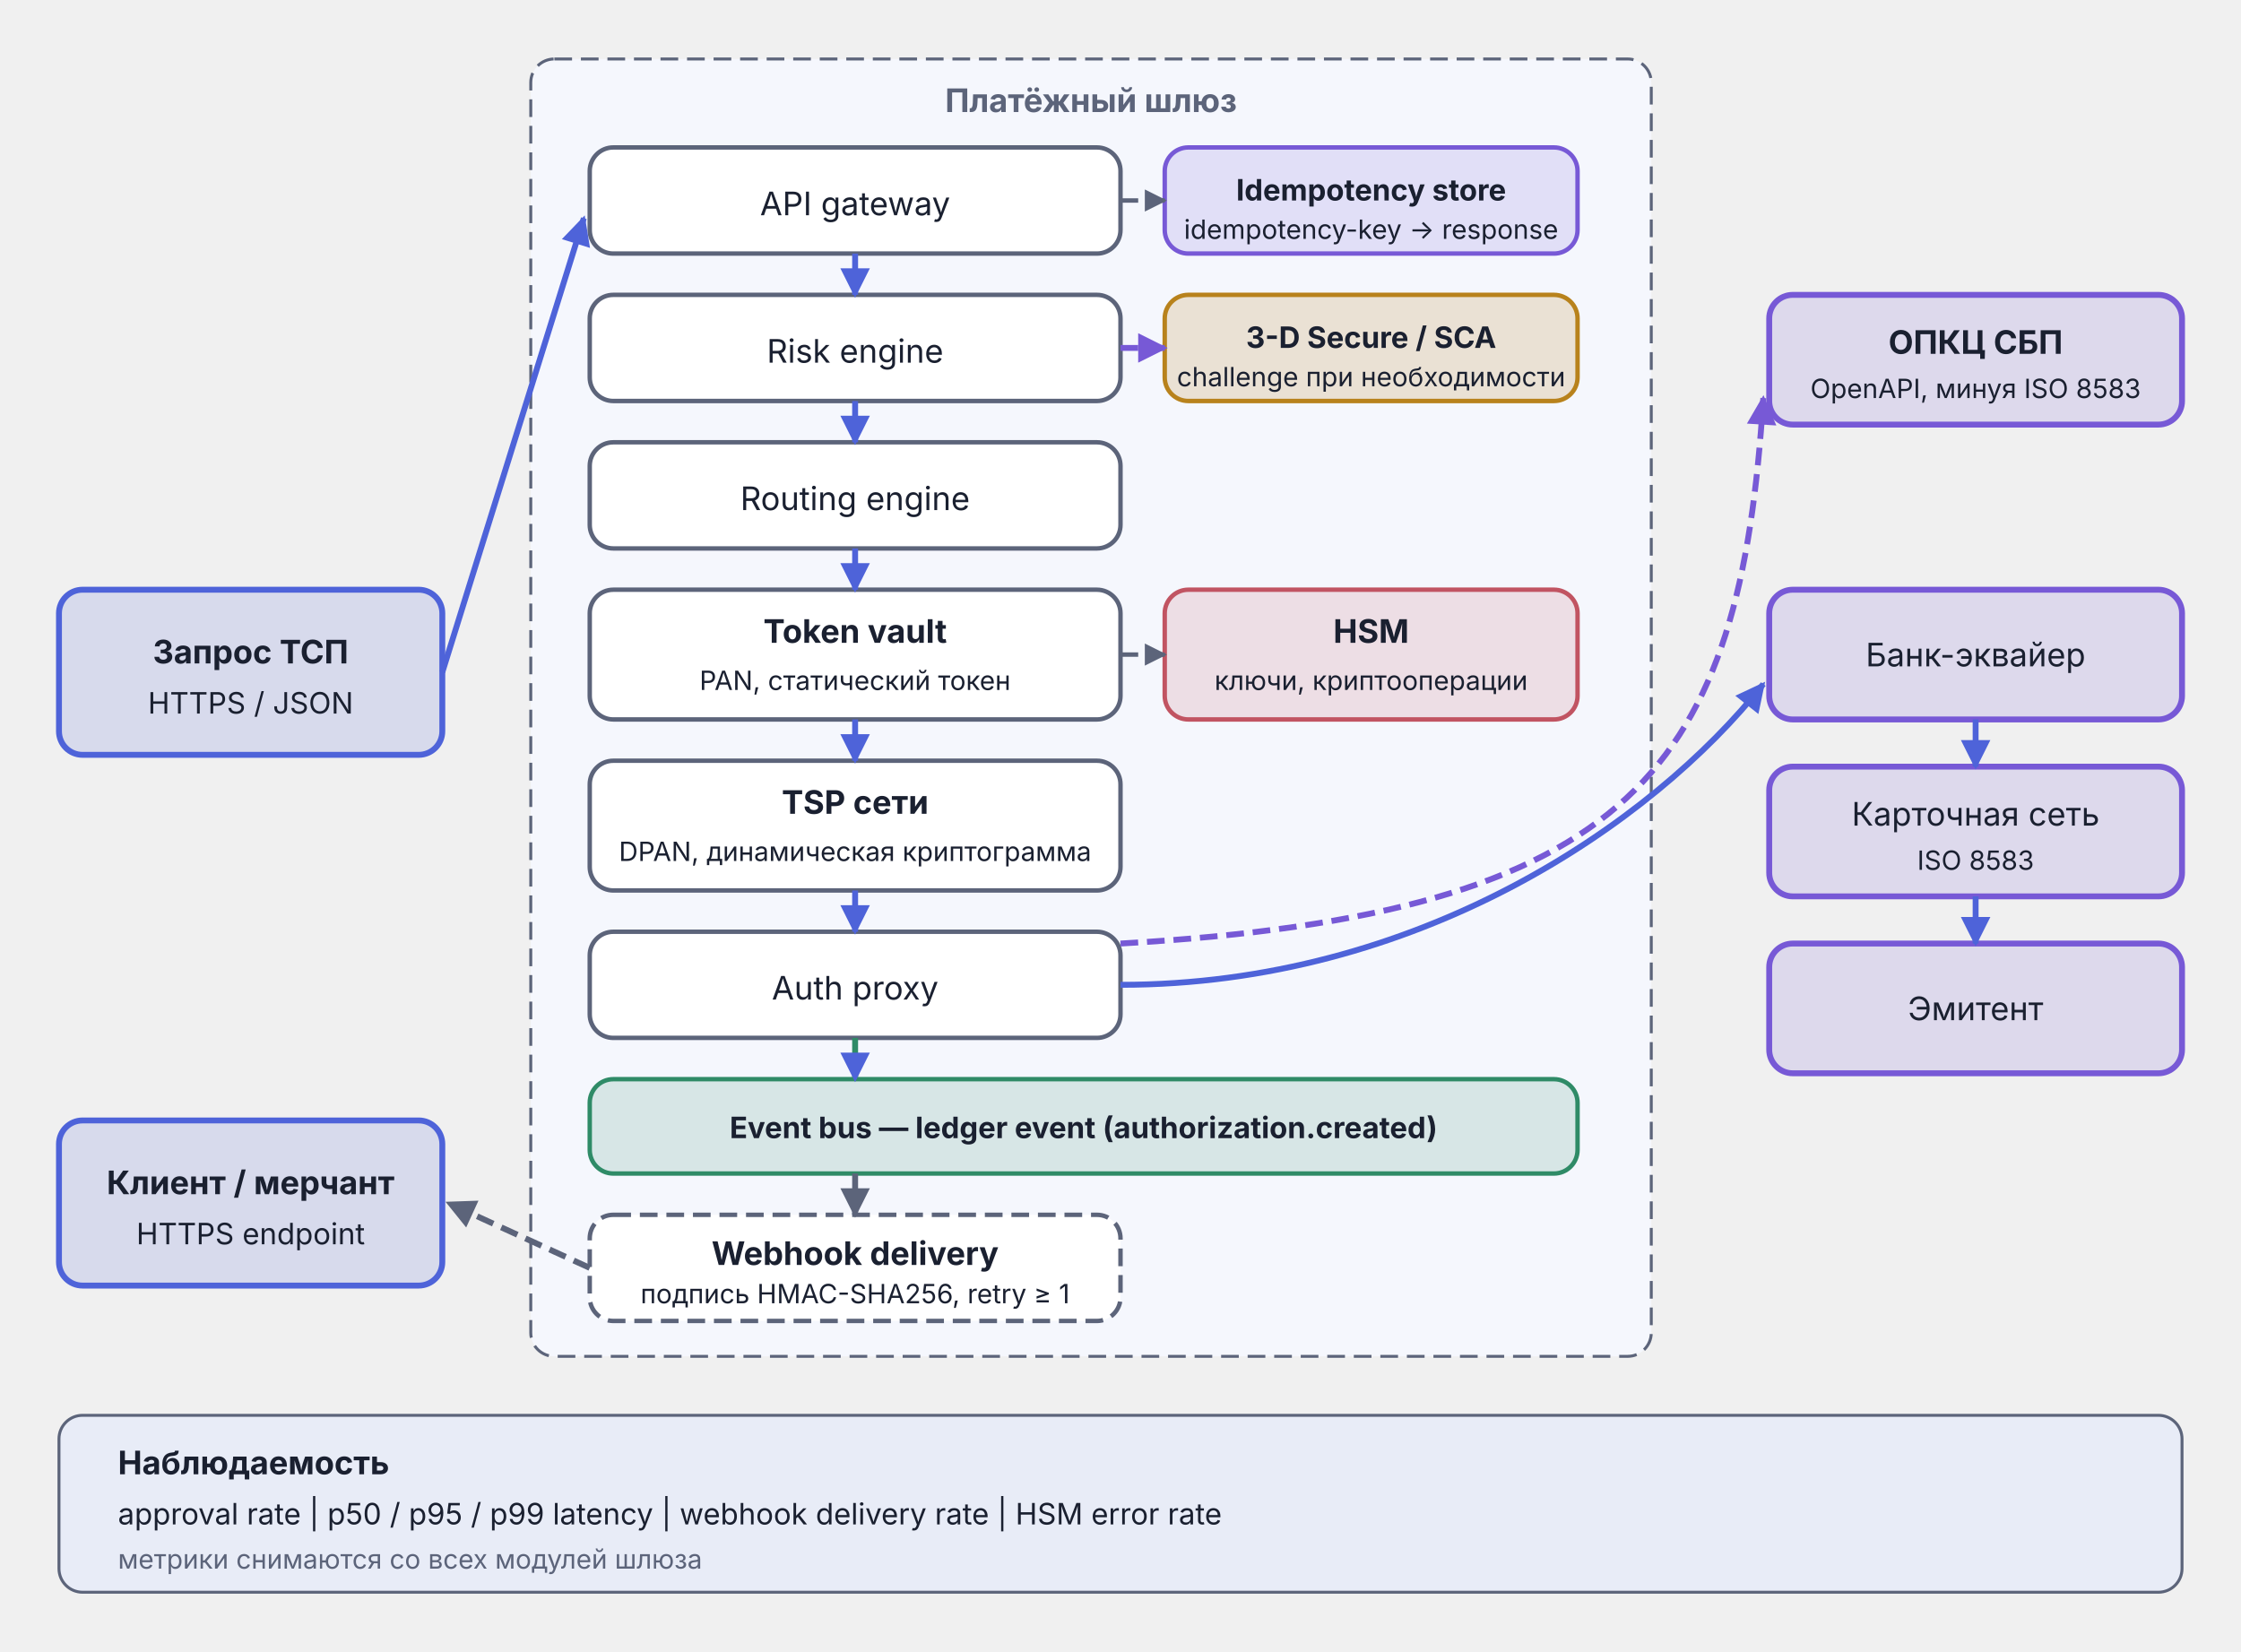
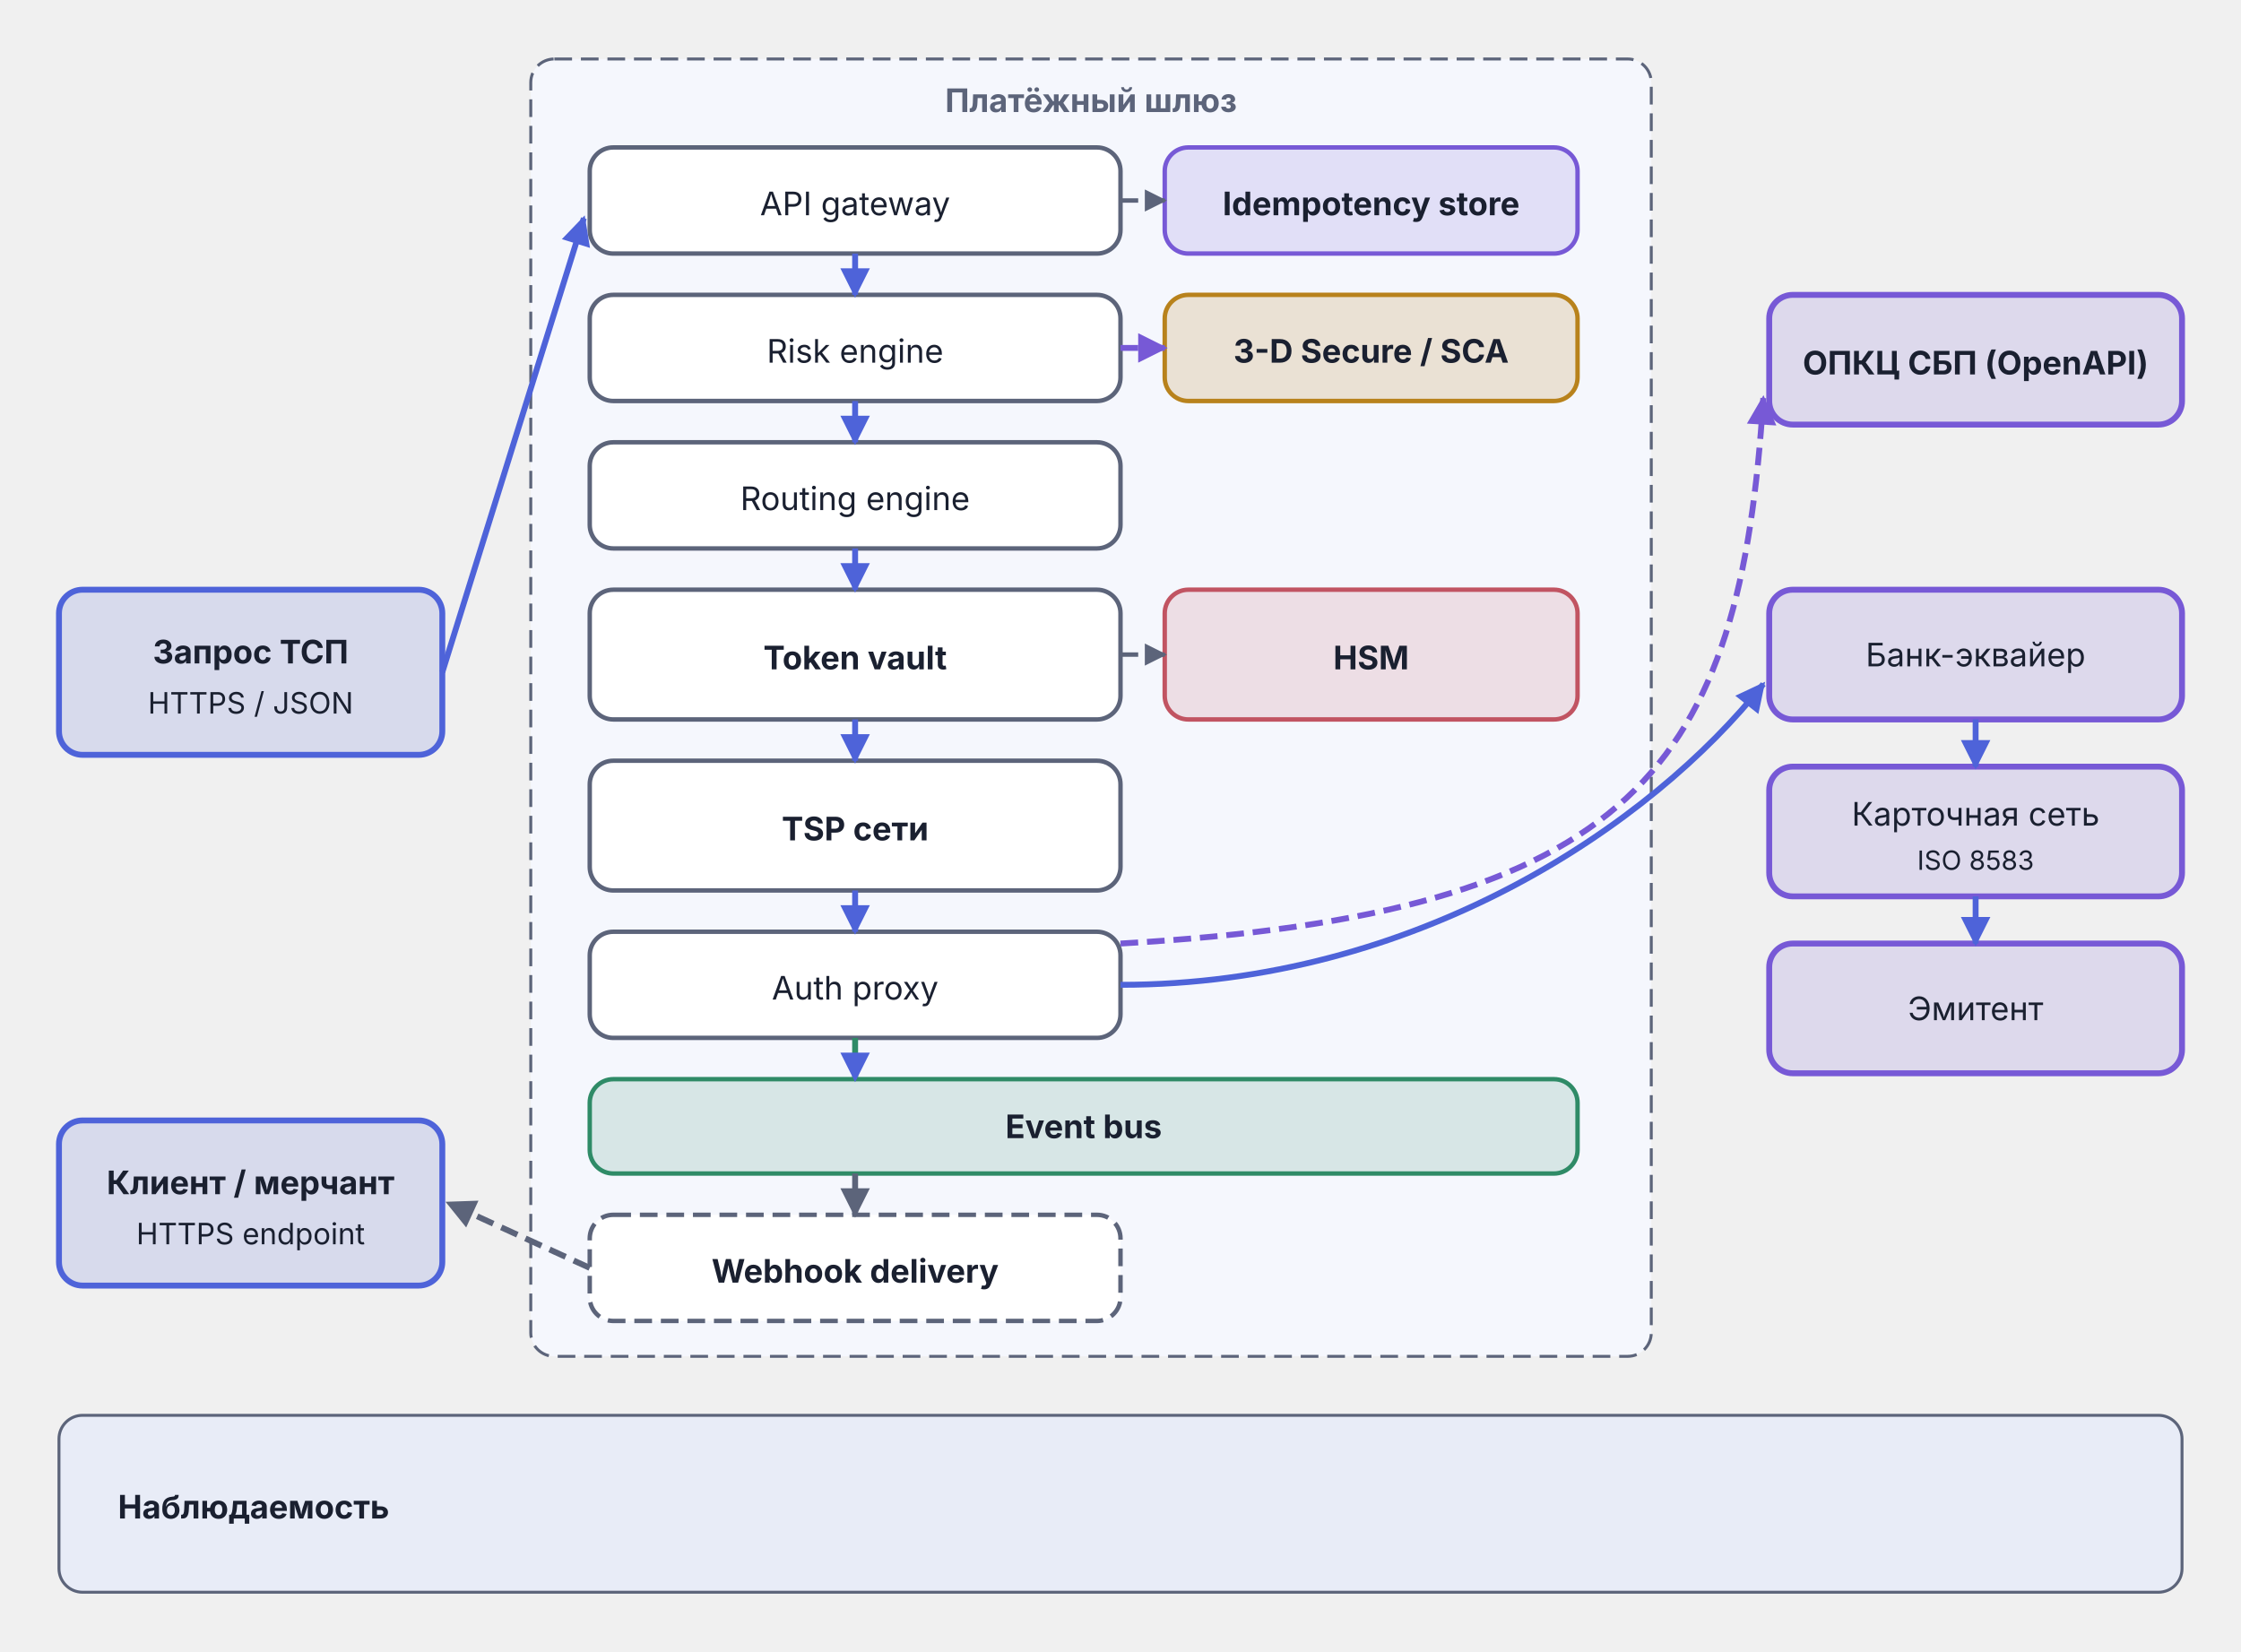
<svg xmlns="http://www.w3.org/2000/svg" viewBox="0 0 760 560" width="760" height="560">
  <defs>
    <marker id="arr-AccentA" viewBox="0 0 10 10" refX="9" refY="5" markerWidth="5" markerHeight="5" orient="auto">
      <path d="M0,0 L10,5 L0,10 Z" fill="#4E63D9" />
    </marker>
    <marker id="arr-AccentB" viewBox="0 0 10 10" refX="9" refY="5" markerWidth="5" markerHeight="5" orient="auto">
      <path d="M0,0 L10,5 L0,10 Z" fill="#7759D6" />
    </marker>
    <marker id="arr-Muted" viewBox="0 0 10 10" refX="9" refY="5" markerWidth="5" markerHeight="5" orient="auto">
      <path d="M0,0 L10,5 L0,10 Z" fill="#5C647A" />
    </marker>
    <marker id="arr-Warn" viewBox="0 0 10 10" refX="9" refY="5" markerWidth="5" markerHeight="5" orient="auto">
      <path d="M0,0 L10,5 L0,10 Z" fill="#B8821C" />
    </marker>
  </defs>
  <rect x="20.0" y="480.0" width="720" height="60" rx="8" fill="#E8ECF7" stroke="#5C647A" stroke-width="1" />
-   <text x="40.0" y="500.0" font-family="Inter, -apple-system, BlinkMacSystemFont, 'Helvetica Neue', Arial, sans-serif" font-size="11" font-weight="bold" fill="#1A2030">Наблюдаемость</text>
-   <text x="40.0" y="517.0" font-family="Inter, -apple-system, BlinkMacSystemFont, 'Helvetica Neue', Arial, sans-serif" font-size="10" fill="#1A2030">approval rate  |  p50 / p95 / p99 latency  |  webhook delivery rate  |  HSM error rate</text>
-   <text x="40.0" y="532.0" font-family="Inter, -apple-system, BlinkMacSystemFont, 'Helvetica Neue', Arial, sans-serif" font-size="9" fill="#5C647A">метрики снимаются со всех модулей шлюза</text>
+   <text x="40.0" y="515.0" font-family="Inter, -apple-system, BlinkMacSystemFont, 'Helvetica Neue', Arial, sans-serif" font-size="11" font-weight="bold" fill="#1A2030">Наблюдаемость</text>
  <rect x="20.0" y="200.0" width="130" height="56" rx="8" fill="#4E63D9" fill-opacity="0.15" stroke="#4E63D9" stroke-width="2" />
  <text x="85.0" y="225.0" text-anchor="middle" font-family="Inter, -apple-system, BlinkMacSystemFont, 'Helvetica Neue', Arial, sans-serif" font-size="11" font-weight="bold" fill="#1A2030">Запрос ТСП</text>
  <text x="85.0" y="242.0" text-anchor="middle" font-family="Inter, -apple-system, BlinkMacSystemFont, 'Helvetica Neue', Arial, sans-serif" font-size="10" fill="#1A2030">HTTPS / JSON</text>
  <rect x="20.0" y="380.0" width="130" height="56" rx="8" fill="#4E63D9" fill-opacity="0.15" stroke="#4E63D9" stroke-width="2" />
  <text x="85.0" y="405.0" text-anchor="middle" font-family="Inter, -apple-system, BlinkMacSystemFont, 'Helvetica Neue', Arial, sans-serif" font-size="11" font-weight="bold" fill="#1A2030">Клиент / мерчант</text>
  <text x="85.0" y="422.0" text-anchor="middle" font-family="Inter, -apple-system, BlinkMacSystemFont, 'Helvetica Neue', Arial, sans-serif" font-size="10" fill="#1A2030">HTTPS endpoint</text>
  <rect x="180.0" y="20.0" width="380" height="440" rx="8" fill="#F5F7FD" stroke="#5C647A" stroke-width="1" stroke-dasharray="6,3" />
  <text x="370.0" y="38.0" text-anchor="middle" font-family="Inter, -apple-system, BlinkMacSystemFont, 'Helvetica Neue', Arial, sans-serif" font-size="11" font-weight="bold" fill="#5C647A">Платёжный шлюз</text>
  <rect x="200.0" y="50.0" width="180" height="36" rx="8" fill="#ffffff" stroke="#5C647A" stroke-width="1.5" />
  <text x="290.0" y="73.0" text-anchor="middle" font-family="Inter, -apple-system, BlinkMacSystemFont, 'Helvetica Neue', Arial, sans-serif" font-size="11" fill="#1A2030">API gateway</text>
  <rect x="395.0" y="50.0" width="140" height="36" rx="8" fill="#7759D6" fill-opacity="0.15" stroke="#7759D6" stroke-width="1.5" />
-   <text x="465.0" y="68.0" text-anchor="middle" font-family="Inter, -apple-system, BlinkMacSystemFont, 'Helvetica Neue', Arial, sans-serif" font-size="10" font-weight="bold" fill="#1A2030">Idempotency store</text>
-   <text x="465.0" y="81.0" text-anchor="middle" font-family="Inter, -apple-system, BlinkMacSystemFont, 'Helvetica Neue', Arial, sans-serif" font-size="9" fill="#1A2030">idempotency-key → response</text>
+   <text x="465.0" y="73.0" text-anchor="middle" font-family="Inter, -apple-system, BlinkMacSystemFont, 'Helvetica Neue', Arial, sans-serif" font-size="11" font-weight="bold" fill="#1A2030">Idempotency store</text>
  <line x1="380.0" y1="68.0" x2="395.0" y2="68.0" stroke="#5C647A" stroke-width="1.5" stroke-dasharray="6,3" marker-end="url(#arr-Muted)" />
  <rect x="200.0" y="100.0" width="180" height="36" rx="8" fill="#ffffff" stroke="#5C647A" stroke-width="1.5" />
  <text x="290.0" y="123.0" text-anchor="middle" font-family="Inter, -apple-system, BlinkMacSystemFont, 'Helvetica Neue', Arial, sans-serif" font-size="11" fill="#1A2030">Risk engine</text>
  <rect x="395.0" y="100.0" width="140" height="36" rx="8" fill="#B8821C" fill-opacity="0.18" stroke="#B8821C" stroke-width="1.5" />
-   <text x="465.0" y="118.0" text-anchor="middle" font-family="Inter, -apple-system, BlinkMacSystemFont, 'Helvetica Neue', Arial, sans-serif" font-size="10" font-weight="bold" fill="#1A2030">3-D Secure / SCA</text>
-   <text x="465.0" y="131.0" text-anchor="middle" font-family="Inter, -apple-system, BlinkMacSystemFont, 'Helvetica Neue', Arial, sans-serif" font-size="9" fill="#1A2030">challenge при необходимости</text>
+   <text x="465.0" y="123.0" text-anchor="middle" font-family="Inter, -apple-system, BlinkMacSystemFont, 'Helvetica Neue', Arial, sans-serif" font-size="11" font-weight="bold" fill="#1A2030">3-D Secure / SCA</text>
  <line x1="380.0" y1="118.0" x2="395.0" y2="118.0" stroke="#7759D6" stroke-width="2" stroke-dasharray="6,3" marker-end="url(#arr-AccentB)" />
  <rect x="200.0" y="150.0" width="180" height="36" rx="8" fill="#ffffff" stroke="#5C647A" stroke-width="1.5" />
  <text x="290.0" y="173.0" text-anchor="middle" font-family="Inter, -apple-system, BlinkMacSystemFont, 'Helvetica Neue', Arial, sans-serif" font-size="11" fill="#1A2030">Routing engine</text>
  <rect x="200.0" y="200.0" width="180" height="44" rx="8" fill="#ffffff" stroke="#5C647A" stroke-width="1.5" />
-   <text x="290.0" y="218.0" text-anchor="middle" font-family="Inter, -apple-system, BlinkMacSystemFont, 'Helvetica Neue', Arial, sans-serif" font-size="11" font-weight="bold" fill="#1A2030">Token vault</text>
-   <text x="290.0" y="234.0" text-anchor="middle" font-family="Inter, -apple-system, BlinkMacSystemFont, 'Helvetica Neue', Arial, sans-serif" font-size="9" fill="#1A2030">PAN, статический токен</text>
+   <text x="290.0" y="227.0" text-anchor="middle" font-family="Inter, -apple-system, BlinkMacSystemFont, 'Helvetica Neue', Arial, sans-serif" font-size="11" font-weight="bold" fill="#1A2030">Token vault</text>
  <rect x="395.0" y="200.0" width="140" height="44" rx="8" fill="#C15462" fill-opacity="0.15" stroke="#C15462" stroke-width="1.5" />
-   <text x="465.0" y="218.0" text-anchor="middle" font-family="Inter, -apple-system, BlinkMacSystemFont, 'Helvetica Neue', Arial, sans-serif" font-size="11" font-weight="bold" fill="#1A2030">HSM</text>
-   <text x="465.0" y="234.0" text-anchor="middle" font-family="Inter, -apple-system, BlinkMacSystemFont, 'Helvetica Neue', Arial, sans-serif" font-size="9" fill="#1A2030">ключи, криптооперации</text>
+   <text x="465.0" y="227.0" text-anchor="middle" font-family="Inter, -apple-system, BlinkMacSystemFont, 'Helvetica Neue', Arial, sans-serif" font-size="11" font-weight="bold" fill="#1A2030">HSM</text>
  <line x1="380.0" y1="222.0" x2="395.0" y2="222.0" stroke="#5C647A" stroke-width="1.5" stroke-dasharray="6,3" marker-end="url(#arr-Muted)" />
  <rect x="200.0" y="258.0" width="180" height="44" rx="8" fill="#ffffff" stroke="#5C647A" stroke-width="1.5" />
-   <text x="290.0" y="276.0" text-anchor="middle" font-family="Inter, -apple-system, BlinkMacSystemFont, 'Helvetica Neue', Arial, sans-serif" font-size="11" font-weight="bold" fill="#1A2030">TSP сети</text>
-   <text x="290.0" y="292.0" text-anchor="middle" font-family="Inter, -apple-system, BlinkMacSystemFont, 'Helvetica Neue', Arial, sans-serif" font-size="9" fill="#1A2030">DPAN, динамическая криптограмма</text>
+   <text x="290.0" y="285.0" text-anchor="middle" font-family="Inter, -apple-system, BlinkMacSystemFont, 'Helvetica Neue', Arial, sans-serif" font-size="11" font-weight="bold" fill="#1A2030">TSP сети</text>
  <rect x="200.0" y="316.0" width="180" height="36" rx="8" fill="#ffffff" stroke="#5C647A" stroke-width="1.5" />
  <text x="290.0" y="339.0" text-anchor="middle" font-family="Inter, -apple-system, BlinkMacSystemFont, 'Helvetica Neue', Arial, sans-serif" font-size="11" fill="#1A2030">Auth proxy</text>
  <rect x="200.0" y="366.0" width="335" height="32" rx="8" fill="#2F8B67" fill-opacity="0.15" stroke="#2F8B67" stroke-width="1.5" />
-   <text x="367.5" y="386.0" text-anchor="middle" font-family="Inter, -apple-system, BlinkMacSystemFont, 'Helvetica Neue', Arial, sans-serif" font-size="10" font-weight="bold" fill="#1A2030">Event bus — ledger event (authorization.created)</text>
+   <text x="367.5" y="386.0" text-anchor="middle" font-family="Inter, -apple-system, BlinkMacSystemFont, 'Helvetica Neue', Arial, sans-serif" font-size="11" font-weight="bold" fill="#1A2030">Event bus</text>
  <rect x="200.0" y="412.0" width="180" height="36" rx="8" fill="#ffffff" stroke="#5C647A" stroke-width="1.5" stroke-dasharray="6,3" />
-   <text x="290.0" y="429.0" text-anchor="middle" font-family="Inter, -apple-system, BlinkMacSystemFont, 'Helvetica Neue', Arial, sans-serif" font-size="11" font-weight="bold" fill="#1A2030">Webhook delivery</text>
-   <text x="290.0" y="442.0" text-anchor="middle" font-family="Inter, -apple-system, BlinkMacSystemFont, 'Helvetica Neue', Arial, sans-serif" font-size="9" fill="#1A2030">подпись HMAC-SHA256, retry ≥ 1</text>
+   <text x="290.0" y="435.0" text-anchor="middle" font-family="Inter, -apple-system, BlinkMacSystemFont, 'Helvetica Neue', Arial, sans-serif" font-size="11" font-weight="bold" fill="#1A2030">Webhook delivery</text>
  <line x1="290.0" y1="86.0" x2="290.0" y2="100.0" stroke="#4E63D9" stroke-width="2" marker-end="url(#arr-AccentA)" />
  <line x1="290.0" y1="136.0" x2="290.0" y2="150.0" stroke="#4E63D9" stroke-width="2" marker-end="url(#arr-AccentA)" />
  <line x1="290.0" y1="186.0" x2="290.0" y2="200.0" stroke="#4E63D9" stroke-width="2" marker-end="url(#arr-AccentA)" />
  <line x1="290.0" y1="244.0" x2="290.0" y2="258.0" stroke="#4E63D9" stroke-width="2" marker-end="url(#arr-AccentA)" />
  <line x1="290.0" y1="302.0" x2="290.0" y2="316.0" stroke="#4E63D9" stroke-width="2" marker-end="url(#arr-AccentA)" />
  <line x1="290.0" y1="352.0" x2="290.0" y2="366.0" stroke="#2F8B67" stroke-width="2" marker-end="url(#arr-AccentA)" />
  <line x1="290.0" y1="398.0" x2="290.0" y2="412.0" stroke="#5C647A" stroke-width="2" stroke-dasharray="6,3" marker-end="url(#arr-Muted)" />
  <line x1="200.0" y1="430.0" x2="152.0" y2="408.0" stroke="#5C647A" stroke-width="2" stroke-dasharray="6,3" marker-end="url(#arr-Muted)" />
  <rect x="600.0" y="200.0" width="140" height="44" rx="8" fill="#7759D6" fill-opacity="0.15" stroke="#7759D6" stroke-width="2" />
  <text x="670.0" y="226.0" text-anchor="middle" font-family="Inter, -apple-system, BlinkMacSystemFont, 'Helvetica Neue', Arial, sans-serif" font-size="11" fill="#1A2030">Банк-эквайер</text>
  <rect x="600.0" y="260.0" width="140" height="44" rx="8" fill="#7759D6" fill-opacity="0.15" stroke="#7759D6" stroke-width="2" />
  <text x="670.0" y="280.0" text-anchor="middle" font-family="Inter, -apple-system, BlinkMacSystemFont, 'Helvetica Neue', Arial, sans-serif" font-size="11" fill="#1A2030">Карточная сеть</text>
  <text x="670.0" y="295.0" text-anchor="middle" font-family="Inter, -apple-system, BlinkMacSystemFont, 'Helvetica Neue', Arial, sans-serif" font-size="9" fill="#1A2030">ISO 8583</text>
  <rect x="600.0" y="320.0" width="140" height="44" rx="8" fill="#7759D6" fill-opacity="0.15" stroke="#7759D6" stroke-width="2" />
  <text x="670.0" y="346.0" text-anchor="middle" font-family="Inter, -apple-system, BlinkMacSystemFont, 'Helvetica Neue', Arial, sans-serif" font-size="11" fill="#1A2030">Эмитент</text>
  <rect x="600.0" y="100.0" width="140" height="44" rx="8" fill="#7759D6" fill-opacity="0.15" stroke="#7759D6" stroke-width="2" />
-   <text x="670.0" y="120.0" text-anchor="middle" font-family="Inter, -apple-system, BlinkMacSystemFont, 'Helvetica Neue', Arial, sans-serif" font-size="11" font-weight="bold" fill="#1A2030">ОПКЦ СБП</text>
-   <text x="670.0" y="135.0" text-anchor="middle" font-family="Inter, -apple-system, BlinkMacSystemFont, 'Helvetica Neue', Arial, sans-serif" font-size="9" fill="#1A2030">OpenAPI, минуя ISO 8583</text>
+   <text x="670.0" y="127.0" text-anchor="middle" font-family="Inter, -apple-system, BlinkMacSystemFont, 'Helvetica Neue', Arial, sans-serif" font-size="11" font-weight="bold" fill="#1A2030">ОПКЦ СБП (OpenAPI)</text>
  <line x1="150.0" y1="228.0" x2="198.0" y2="74.0" stroke="#4E63D9" stroke-width="2" marker-end="url(#arr-AccentA)" />
  <path d="M 380 334 C 480 334, 560 280, 598 232" fill="none" stroke="#4E63D9" stroke-width="2" marker-end="url(#arr-AccentA)" />
  <path d="M 380 320 C 555 310, 590 260, 598 135" fill="none" stroke="#7759D6" stroke-width="2" stroke-dasharray="6,3" marker-end="url(#arr-AccentB)" />
  <line x1="670.0" y1="244.0" x2="670.0" y2="260.0" stroke="#4E63D9" stroke-width="2" marker-end="url(#arr-AccentA)" />
  <line x1="670.0" y1="304.0" x2="670.0" y2="320.0" stroke="#4E63D9" stroke-width="2" marker-end="url(#arr-AccentA)" />
</svg>
